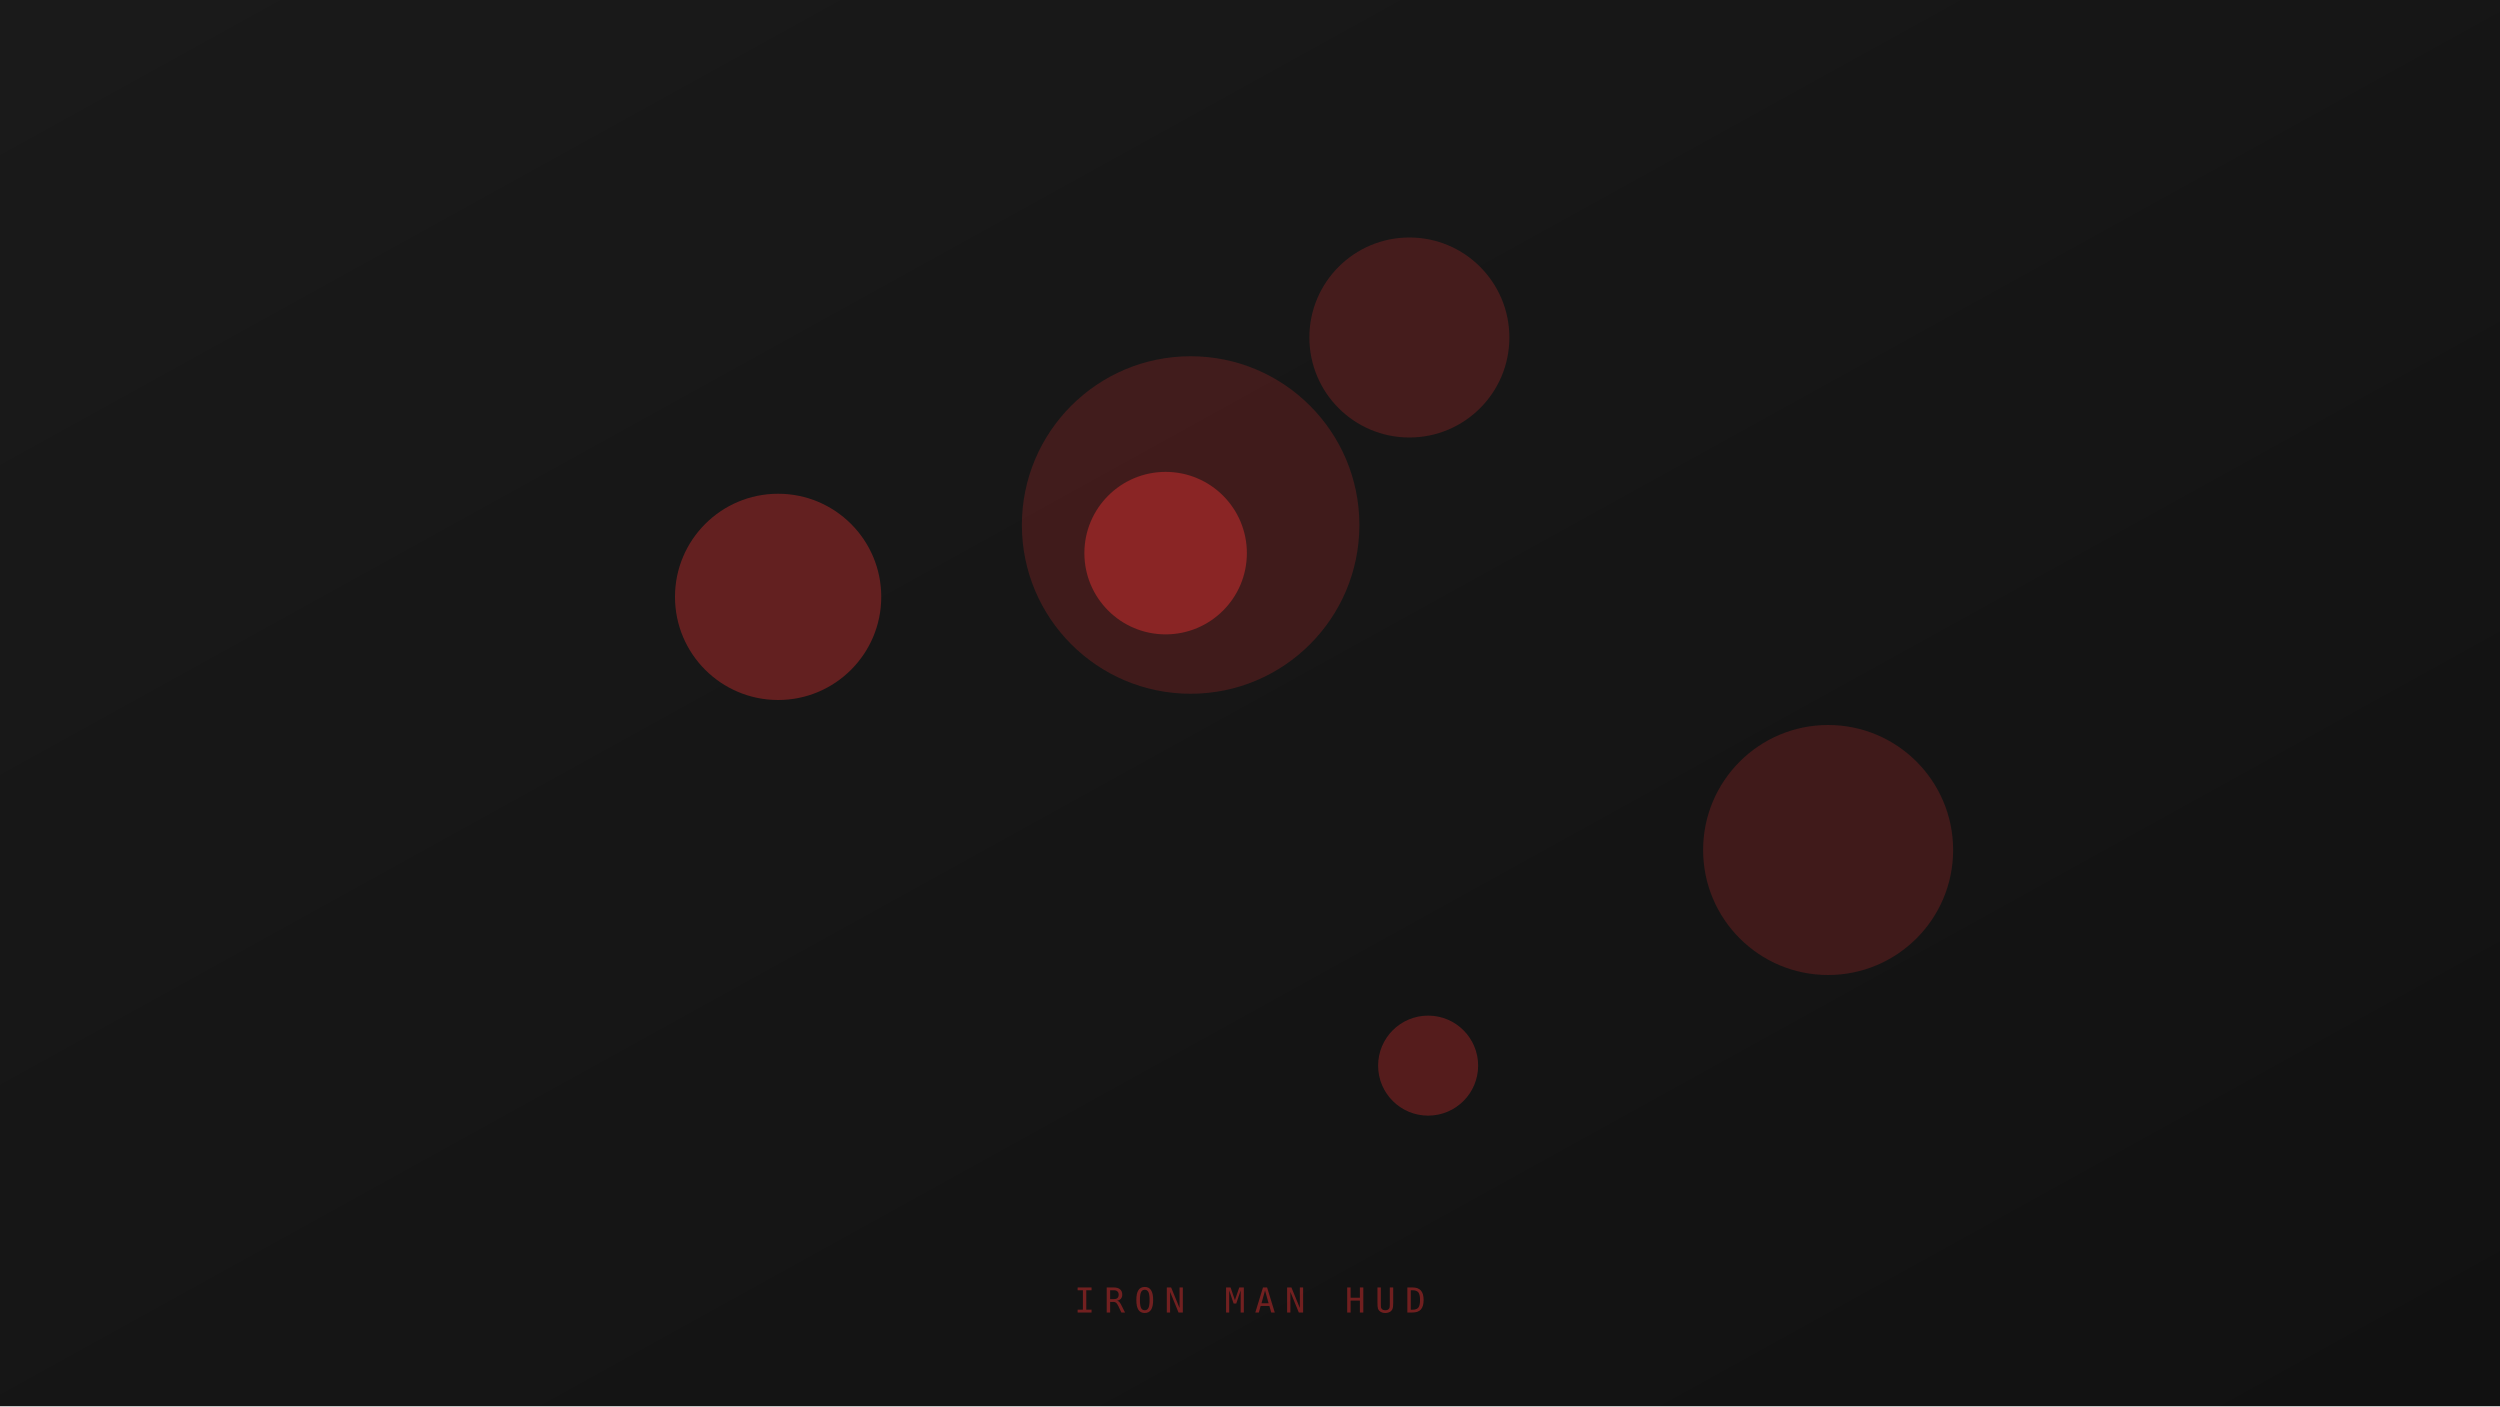
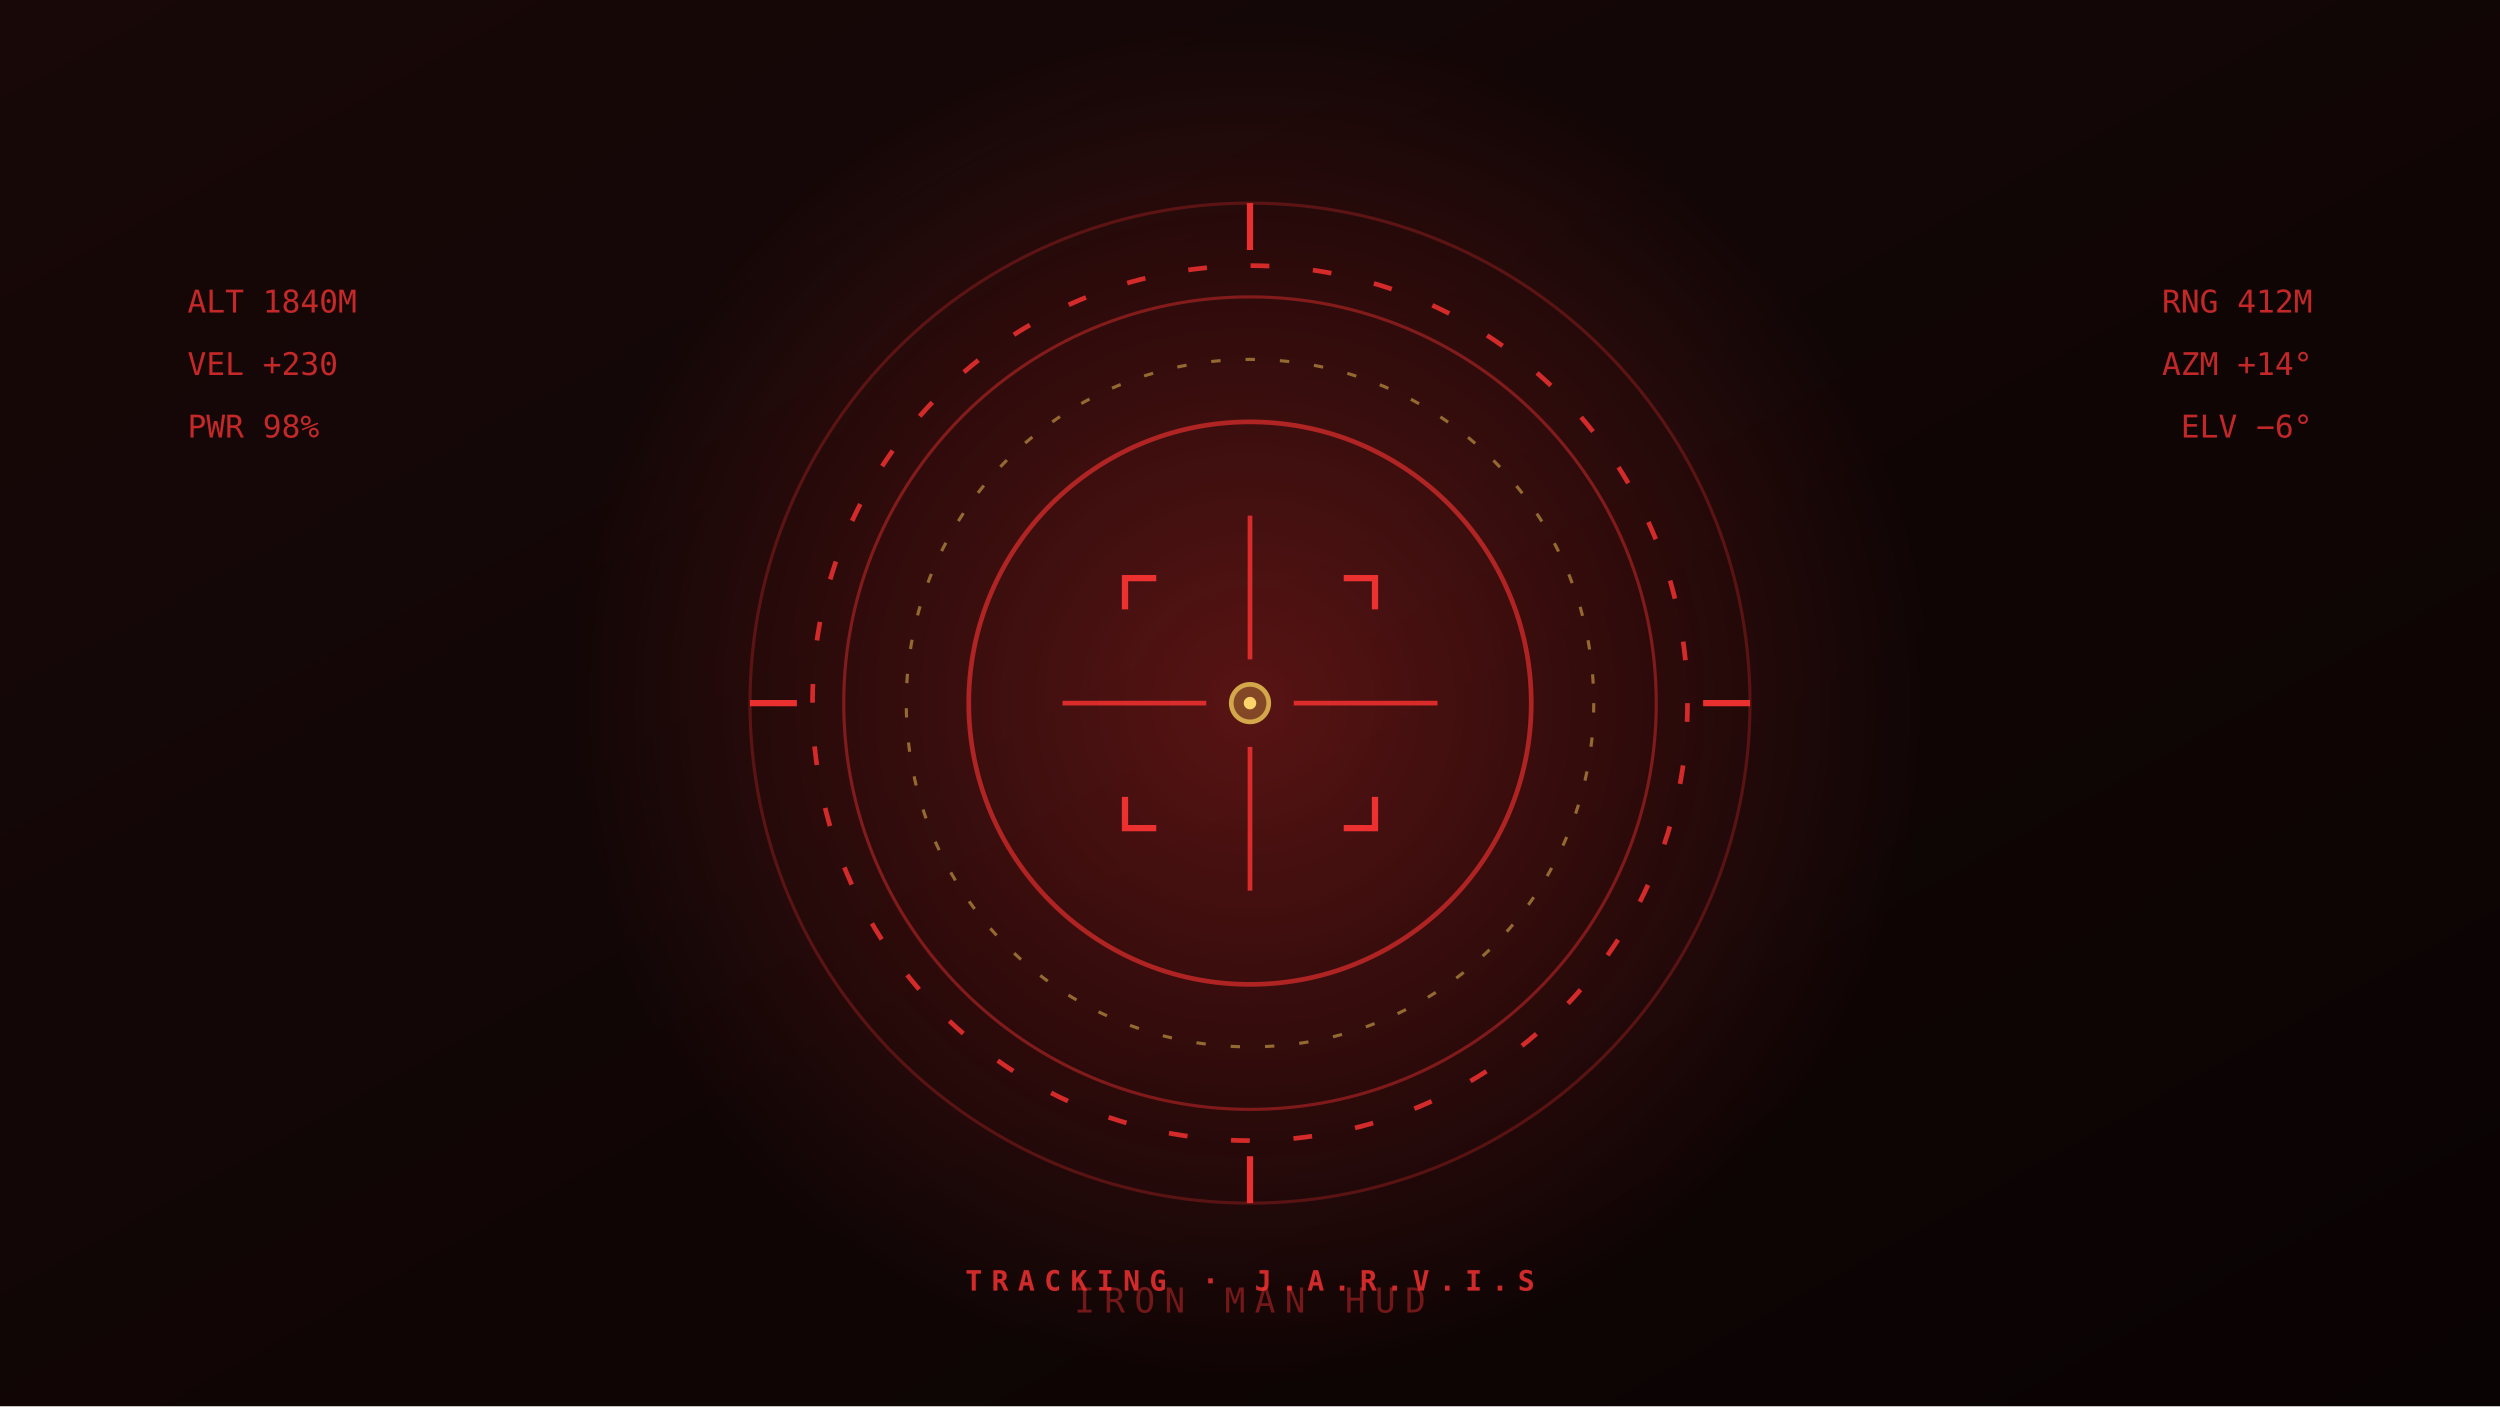
<svg xmlns="http://www.w3.org/2000/svg" viewBox="0 0 800 450" width="800" height="450">
  <defs>
-     <linearGradient id="bg" x1="0" y1="0" x2="1" y2="1">
-       <stop offset="0%" stop-color="#1a1a1a" />
-       <stop offset="100%" stop-color="#111111" />
+     <radialGradient id="imGlow" cx="0.5" cy="0.5" r="0.5">
+       <stop offset="0%" stop-color="#ff3333" stop-opacity="0.3" />
+       <stop offset="100%" stop-color="#ff3333" stop-opacity="0" />
+     </radialGradient>
+     <linearGradient id="imBg" x1="0" y1="0" x2="1" y2="1">
+       <stop offset="0%" stop-color="#180808" />
+       <stop offset="100%" stop-color="#0a0303" />
    </linearGradient>
  </defs>
-   <rect width="800" height="450" fill="url(#bg)" />
-   <g>
-     <circle cx="451" cy="108" r="32" fill="#ff3333" opacity="0.20">
-       <animate attributeName="cx" values="451;462;451" dur="4.38s" begin="0.00s" repeatCount="indefinite" calcMode="spline" keySplines="0.4 0 0.6 1;0.4 0 0.6 1" />
-       <animate attributeName="cy" values="108;109;108" dur="4.38s" begin="0.00s" repeatCount="indefinite" calcMode="spline" keySplines="0.4 0 0.6 1;0.4 0 0.6 1" />
-       <animate attributeName="r" values="32;42;32" dur="4.38s" begin="0.00s" repeatCount="indefinite" calcMode="spline" keySplines="0.4 0 0.6 1;0.4 0 0.6 1" />
+   <rect width="800" height="450" fill="url(#imBg)" />
+   <circle cx="400" cy="225" r="220" fill="url(#imGlow)" />
+   <g transform="translate(400 225)" fill="none" stroke="#ff3333">
+     <circle r="160" stroke-opacity="0.25" stroke-width="1" />
+     <circle r="130" stroke-opacity="0.4" stroke-width="1" />
+     <circle r="90" stroke-opacity="0.6" stroke-width="1.5" />
+     <circle r="140" stroke-opacity="0.8" stroke-width="1.5" stroke-dasharray="6 14">
+       <animateTransform attributeName="transform" type="rotate" values="0;360" dur="14s" repeatCount="indefinite" />
    </circle>
-     <circle cx="457" cy="341" r="16" fill="#ff3333" opacity="0.28">
-       <animate attributeName="cx" values="457;432;457" dur="4.34s" begin="0.30s" repeatCount="indefinite" calcMode="spline" keySplines="0.4 0 0.6 1;0.4 0 0.6 1" />
-       <animate attributeName="cy" values="341;334;341" dur="4.34s" begin="0.30s" repeatCount="indefinite" calcMode="spline" keySplines="0.4 0 0.6 1;0.4 0 0.6 1" />
-       <animate attributeName="r" values="16;21;16" dur="4.34s" begin="0.30s" repeatCount="indefinite" calcMode="spline" keySplines="0.4 0 0.6 1;0.4 0 0.6 1" />
+     <circle r="110" stroke="#d4a84a" stroke-opacity="0.6" stroke-width="1" stroke-dasharray="3 8">
+       <animateTransform attributeName="transform" type="rotate" values="360;0" dur="9s" repeatCount="indefinite" />
    </circle>
-     <circle cx="381" cy="168" r="54" fill="#ff3333" opacity="0.18">
-       <animate attributeName="cx" values="381;398;381" dur="3.50s" begin="0.60s" repeatCount="indefinite" calcMode="spline" keySplines="0.4 0 0.6 1;0.4 0 0.6 1" />
-       <animate attributeName="cy" values="168;187;168" dur="3.50s" begin="0.60s" repeatCount="indefinite" calcMode="spline" keySplines="0.4 0 0.6 1;0.4 0 0.6 1" />
-       <animate attributeName="r" values="54;70;54" dur="3.50s" begin="0.60s" repeatCount="indefinite" calcMode="spline" keySplines="0.4 0 0.6 1;0.4 0 0.6 1" />
-     </circle>
-     <circle cx="373" cy="177" r="26" fill="#ff3333" opacity="0.39">
-       <animate attributeName="cx" values="373;365;373" dur="4.33s" begin="0.90s" repeatCount="indefinite" calcMode="spline" keySplines="0.4 0 0.6 1;0.4 0 0.6 1" />
-       <animate attributeName="cy" values="177;195;177" dur="4.33s" begin="0.90s" repeatCount="indefinite" calcMode="spline" keySplines="0.4 0 0.6 1;0.4 0 0.6 1" />
-       <animate attributeName="r" values="26;34;26" dur="4.33s" begin="0.90s" repeatCount="indefinite" calcMode="spline" keySplines="0.4 0 0.6 1;0.4 0 0.6 1" />
-     </circle>
-     <circle cx="249" cy="191" r="33" fill="#ff3333" opacity="0.33">
-       <animate attributeName="cx" values="249;241;249" dur="3.02s" begin="1.20s" repeatCount="indefinite" calcMode="spline" keySplines="0.4 0 0.6 1;0.4 0 0.6 1" />
-       <animate attributeName="cy" values="191;195;191" dur="3.02s" begin="1.20s" repeatCount="indefinite" calcMode="spline" keySplines="0.4 0 0.6 1;0.4 0 0.6 1" />
-       <animate attributeName="r" values="33;43;33" dur="3.02s" begin="1.20s" repeatCount="indefinite" calcMode="spline" keySplines="0.4 0 0.6 1;0.4 0 0.6 1" />
-     </circle>
-     <circle cx="585" cy="272" r="40" fill="#ff3333" opacity="0.19">
-       <animate attributeName="cx" values="585;604;585" dur="2.72s" begin="1.50s" repeatCount="indefinite" calcMode="spline" keySplines="0.4 0 0.6 1;0.4 0 0.6 1" />
-       <animate attributeName="cy" values="272;262;272" dur="2.72s" begin="1.50s" repeatCount="indefinite" calcMode="spline" keySplines="0.4 0 0.6 1;0.4 0 0.6 1" />
-       <animate attributeName="r" values="40;51;40" dur="2.72s" begin="1.50s" repeatCount="indefinite" calcMode="spline" keySplines="0.4 0 0.6 1;0.4 0 0.6 1" />
-     </circle>
+     <g stroke-width="2" stroke-opacity="0.9">
+       <line x1="0" y1="-160" x2="0" y2="-145" />
+       <line x1="160" y1="0" x2="145" y2="0" />
+       <line x1="0" y1="160" x2="0" y2="145" />
+       <line x1="-160" y1="0" x2="-145" y2="0" />
+     </g>
+     <line x1="-60" y1="0" x2="-14" y2="0" stroke-width="1.5" stroke-opacity="0.8" />
+     <line x1="14" y1="0" x2="60" y2="0" stroke-width="1.5" stroke-opacity="0.8" />
+     <line x1="0" y1="-60" x2="0" y2="-14" stroke-width="1.5" stroke-opacity="0.8" />
+     <line x1="0" y1="14" x2="0" y2="60" stroke-width="1.5" stroke-opacity="0.8" />
+     <circle r="6" stroke="#d4a84a" stroke-width="1.5" stroke-opacity="1" fill="#d4a84a" fill-opacity="0.35" />
+     <circle r="2" fill="#ffd36b" stroke="none" />
+     <g stroke-width="2" stroke-opacity="0.9">
+       <polyline points="-40,-30 -40,-40 -30,-40" />
+       <polyline points="40,-30 40,-40 30,-40" />
+       <polyline points="-40,30 -40,40 -30,40" />
+       <polyline points="40,30 40,40 30,40" />
+       <animate attributeName="stroke-opacity" values="0.5;1;0.5" dur="1.4s" repeatCount="indefinite" />
+     </g>
+   </g>
+   <g transform="translate(400 225)" font-family="monospace" fill="#ff3333">
+     <g opacity="0">
+       <rect x="-30" y="-106" width="60" height="16" rx="2" fill="#ff3333" opacity="0.18" />
+       <text x="0" y="-94" font-size="11" font-weight="700" text-anchor="middle" letter-spacing="2">LOCK</text>
+       <animate attributeName="opacity" values="0;1;0;1;1" keyTimes="0;0.1;0.2;0.3;1" dur="3.5s" repeatCount="indefinite" />
+     </g>
+     <text x="0" y="188" font-size="9" font-weight="600" text-anchor="middle" letter-spacing="3" opacity="0.8">TRACKING · J.A.R.V.I.S</text>
+   </g>
+   <g font-family="monospace" font-size="10" fill="#ff3333" opacity="0.75">
+     <text x="60" y="100">ALT <tspan opacity="0.5">1840M</tspan>
+     </text>
+     <text x="60" y="120">VEL <tspan opacity="0.5">+230</tspan>
+     </text>
+     <text x="60" y="140">PWR <tspan opacity="0.5">98%</tspan>
+     </text>
+     <text x="740" y="100" text-anchor="end">RNG <tspan opacity="0.5">412M</tspan>
+     </text>
+     <text x="740" y="120" text-anchor="end">AZM <tspan opacity="0.5">+14°</tspan>
+     </text>
+     <text x="740" y="140" text-anchor="end">ELV <tspan opacity="0.5">−6°</tspan>
+     </text>
  </g>
  <text x="400" y="420" fill="#ff3333" font-family="monospace" font-size="11" font-weight="500" text-anchor="middle" letter-spacing="3" opacity="0.4">IRON MAN HUD</text>
</svg>
